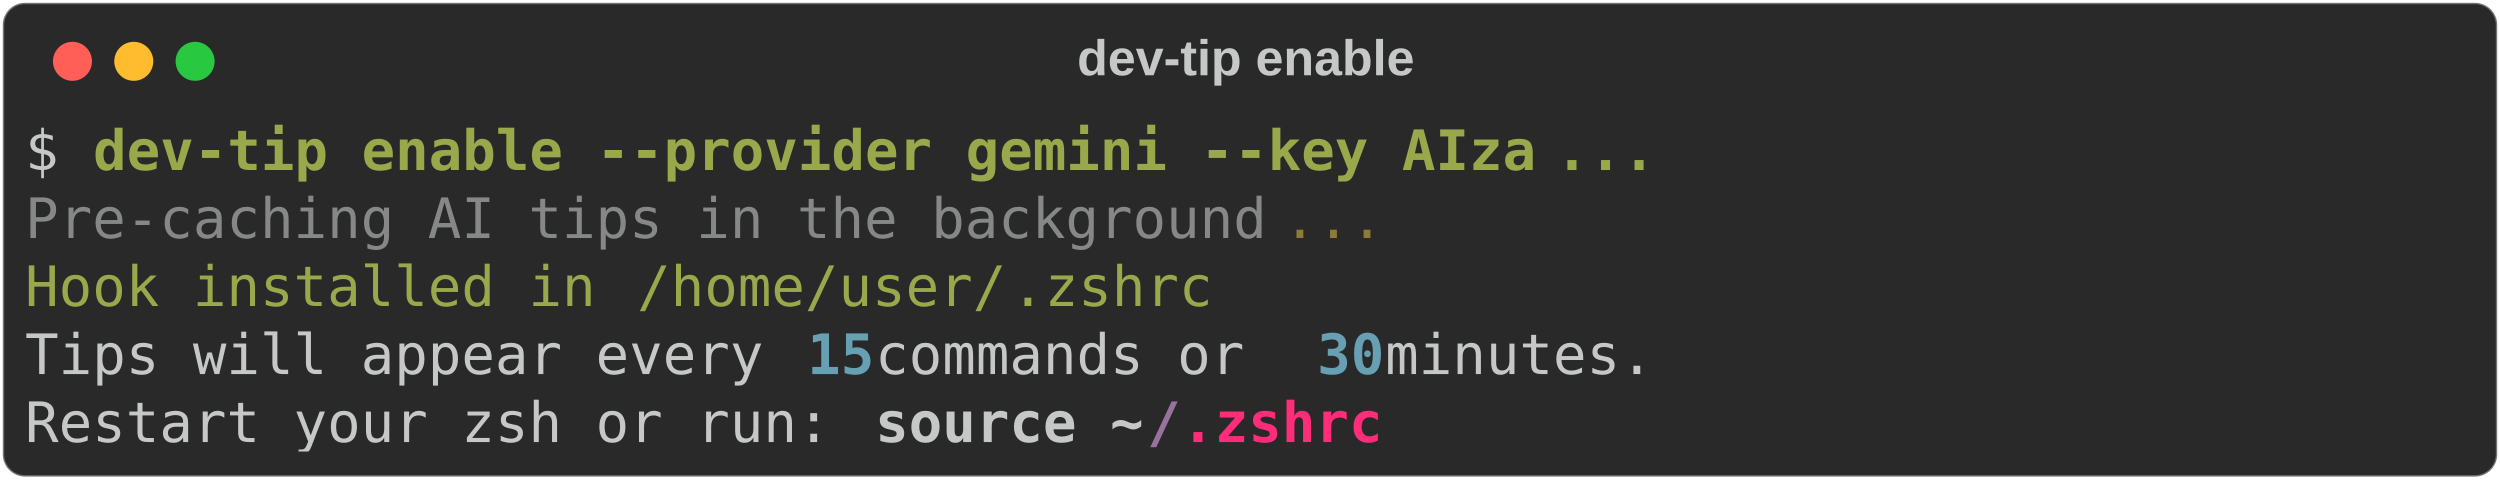
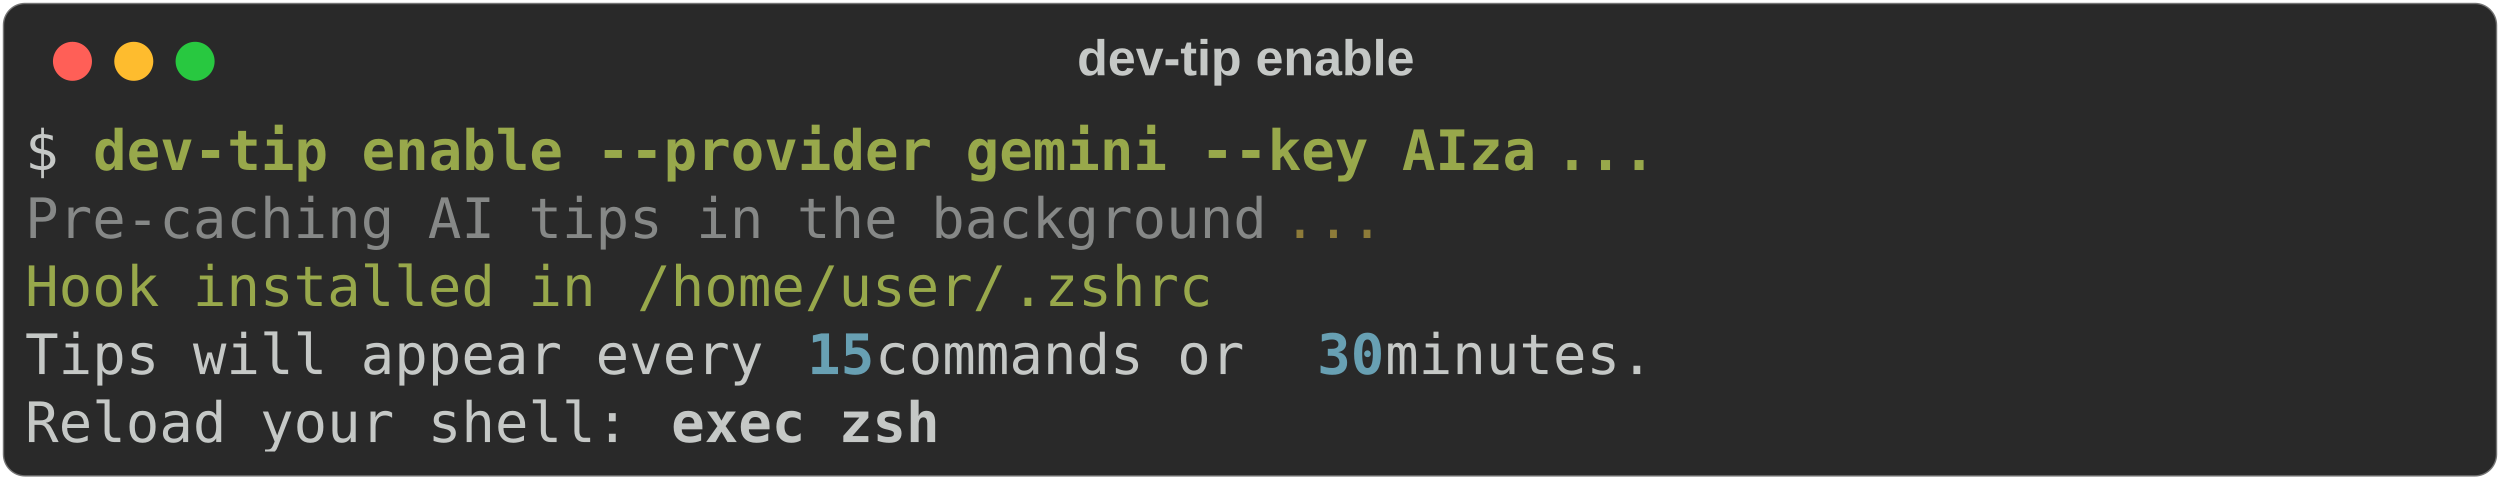
<svg xmlns="http://www.w3.org/2000/svg" class="rich-terminal" viewBox="0 0 897 172.0">
  <style>

    @font-face {
        font-family: "Fira Code";
        src: local("FiraCode-Regular"),
                url("https://cdnjs.cloudflare.com/ajax/libs/firacode/6.2.0/woff2/FiraCode-Regular.woff2") format("woff2"),
                url("https://cdnjs.cloudflare.com/ajax/libs/firacode/6.2.0/woff/FiraCode-Regular.woff") format("woff");
        font-style: normal;
        font-weight: 400;
    }
    @font-face {
        font-family: "Fira Code";
        src: local("FiraCode-Bold"),
                url("https://cdnjs.cloudflare.com/ajax/libs/firacode/6.2.0/woff2/FiraCode-Bold.woff2") format("woff2"),
                url("https://cdnjs.cloudflare.com/ajax/libs/firacode/6.2.0/woff/FiraCode-Bold.woff") format("woff");
        font-style: bold;
        font-weight: 700;
    }

-     .terminal-1566548822-matrix {
+     .terminal-3667420291-matrix {
        font-family: Fira Code, monospace;
        font-size: 20px;
        line-height: 24.4px;
        font-variant-east-asian: full-width;
    }

-     .terminal-1566548822-title {
+     .terminal-3667420291-title {
        font-size: 18px;
        font-weight: bold;
        font-family: arial;
    }

-     .terminal-1566548822-r1 { fill: #c5c8c6 }
- .terminal-1566548822-r2 { fill: #98a84b;font-weight: bold }
- .terminal-1566548822-r3 { fill: #868887 }
- .terminal-1566548822-r4 { fill: #8d7b39 }
- .terminal-1566548822-r5 { fill: #98a84b }
- .terminal-1566548822-r6 { fill: #68a0b3;font-weight: bold }
- .terminal-1566548822-r7 { fill: #c5c8c6;font-weight: bold }
- .terminal-1566548822-r8 { fill: #98729f;font-weight: bold }
- .terminal-1566548822-r9 { fill: #ff2c7a;font-weight: bold }
+     .terminal-3667420291-r1 { fill: #c5c8c6 }
+ .terminal-3667420291-r2 { fill: #98a84b;font-weight: bold }
+ .terminal-3667420291-r3 { fill: #868887 }
+ .terminal-3667420291-r4 { fill: #8d7b39 }
+ .terminal-3667420291-r5 { fill: #98a84b }
+ .terminal-3667420291-r6 { fill: #68a0b3;font-weight: bold }
+ .terminal-3667420291-r7 { fill: #c5c8c6;font-weight: bold }
    </style>
  <defs>
-     <clipPath id="terminal-1566548822-clip-terminal">
+     <clipPath id="terminal-3667420291-clip-terminal">
      <rect x="0" y="0" width="877.4" height="121.0" />
    </clipPath>
-     <clipPath id="terminal-1566548822-line-0">
+     <clipPath id="terminal-3667420291-line-0">
      <rect x="0" y="1.5" width="878.4" height="24.65" />
    </clipPath>
-     <clipPath id="terminal-1566548822-line-1">
+     <clipPath id="terminal-3667420291-line-1">
      <rect x="0" y="25.9" width="878.4" height="24.65" />
    </clipPath>
-     <clipPath id="terminal-1566548822-line-2">
+     <clipPath id="terminal-3667420291-line-2">
      <rect x="0" y="50.3" width="878.4" height="24.65" />
    </clipPath>
-     <clipPath id="terminal-1566548822-line-3">
+     <clipPath id="terminal-3667420291-line-3">
      <rect x="0" y="74.7" width="878.4" height="24.65" />
    </clipPath>
  </defs>
  <rect fill="#292929" stroke="rgba(255,255,255,0.35)" stroke-width="1" x="1" y="1" width="895" height="170" rx="8" />
-   <text class="terminal-1566548822-title" fill="#c5c8c6" text-anchor="middle" x="447" y="27">dev-tip enable</text>
+   <text class="terminal-3667420291-title" fill="#c5c8c6" text-anchor="middle" x="447" y="27">dev-tip enable</text>
  <g transform="translate(26,22)">
    <circle cx="0" cy="0" r="7" fill="#ff5f57" />
    <circle cx="22" cy="0" r="7" fill="#febc2e" />
    <circle cx="44" cy="0" r="7" fill="#28c840" />
  </g>
-   <g transform="translate(9, 41)" clip-path="url(#terminal-1566548822-clip-terminal)">
-     <g class="terminal-1566548822-matrix">
-       <text class="terminal-1566548822-r1" x="0" y="20" textLength="24.4" clip-path="url(#terminal-1566548822-line-0)">$ </text>
-       <text class="terminal-1566548822-r2" x="24.4" y="20" textLength="524.6" clip-path="url(#terminal-1566548822-line-0)">dev-tip enable --provider gemini --key AIza</text>
-       <text class="terminal-1566548822-r2" x="549" y="20" textLength="36.6" clip-path="url(#terminal-1566548822-line-0)">...</text>
-       <text class="terminal-1566548822-r1" x="878.4" y="20" textLength="12.2" clip-path="url(#terminal-1566548822-line-0)">
+   <g transform="translate(9, 41)" clip-path="url(#terminal-3667420291-clip-terminal)">
+     <g class="terminal-3667420291-matrix">
+       <text class="terminal-3667420291-r1" x="0" y="20" textLength="24.4" clip-path="url(#terminal-3667420291-line-0)">$ </text>
+       <text class="terminal-3667420291-r2" x="24.4" y="20" textLength="524.6" clip-path="url(#terminal-3667420291-line-0)">dev-tip enable --provider gemini --key AIza</text>
+       <text class="terminal-3667420291-r2" x="549" y="20" textLength="36.6" clip-path="url(#terminal-3667420291-line-0)">...</text>
+       <text class="terminal-3667420291-r1" x="878.4" y="20" textLength="12.2" clip-path="url(#terminal-3667420291-line-0)">
</text>
-       <text class="terminal-1566548822-r3" x="0" y="44.4" textLength="451.4" clip-path="url(#terminal-1566548822-line-1)">Pre-caching AI tips in the background</text>
-       <text class="terminal-1566548822-r4" x="451.4" y="44.4" textLength="36.6" clip-path="url(#terminal-1566548822-line-1)">...</text>
-       <text class="terminal-1566548822-r1" x="878.4" y="44.4" textLength="12.2" clip-path="url(#terminal-1566548822-line-1)">
+       <text class="terminal-3667420291-r3" x="0" y="44.4" textLength="451.4" clip-path="url(#terminal-3667420291-line-1)">Pre-caching AI tips in the background</text>
+       <text class="terminal-3667420291-r4" x="451.4" y="44.4" textLength="36.6" clip-path="url(#terminal-3667420291-line-1)">...</text>
+       <text class="terminal-3667420291-r1" x="878.4" y="44.4" textLength="12.2" clip-path="url(#terminal-3667420291-line-1)">
</text>
-       <text class="terminal-1566548822-r5" x="0" y="68.8" textLength="219.6" clip-path="url(#terminal-1566548822-line-2)">Hook installed in </text>
-       <text class="terminal-1566548822-r5" x="219.6" y="68.8" textLength="134.2" clip-path="url(#terminal-1566548822-line-2)">/home/user/</text>
-       <text class="terminal-1566548822-r5" x="353.8" y="68.8" textLength="73.2" clip-path="url(#terminal-1566548822-line-2)">.zshrc</text>
-       <text class="terminal-1566548822-r1" x="878.4" y="68.8" textLength="12.2" clip-path="url(#terminal-1566548822-line-2)">
+       <text class="terminal-3667420291-r5" x="0" y="68.8" textLength="219.6" clip-path="url(#terminal-3667420291-line-2)">Hook installed in </text>
+       <text class="terminal-3667420291-r5" x="219.6" y="68.8" textLength="134.2" clip-path="url(#terminal-3667420291-line-2)">/home/user/</text>
+       <text class="terminal-3667420291-r5" x="353.8" y="68.8" textLength="73.2" clip-path="url(#terminal-3667420291-line-2)">.zshrc</text>
+       <text class="terminal-3667420291-r1" x="878.4" y="68.8" textLength="12.2" clip-path="url(#terminal-3667420291-line-2)">
</text>
-       <text class="terminal-1566548822-r1" x="0" y="93.2" textLength="280.6" clip-path="url(#terminal-1566548822-line-3)">Tips will appear every </text>
-       <text class="terminal-1566548822-r6" x="280.6" y="93.2" textLength="24.4" clip-path="url(#terminal-1566548822-line-3)">15</text>
-       <text class="terminal-1566548822-r1" x="305" y="93.2" textLength="158.6" clip-path="url(#terminal-1566548822-line-3)"> commands or </text>
-       <text class="terminal-1566548822-r6" x="463.6" y="93.2" textLength="24.4" clip-path="url(#terminal-1566548822-line-3)">30</text>
-       <text class="terminal-1566548822-r1" x="488" y="93.2" textLength="109.8" clip-path="url(#terminal-1566548822-line-3)"> minutes.</text>
-       <text class="terminal-1566548822-r1" x="878.4" y="93.2" textLength="12.2" clip-path="url(#terminal-1566548822-line-3)">
+       <text class="terminal-3667420291-r1" x="0" y="93.2" textLength="280.6" clip-path="url(#terminal-3667420291-line-3)">Tips will appear every </text>
+       <text class="terminal-3667420291-r6" x="280.6" y="93.2" textLength="24.4" clip-path="url(#terminal-3667420291-line-3)">15</text>
+       <text class="terminal-3667420291-r1" x="305" y="93.2" textLength="158.6" clip-path="url(#terminal-3667420291-line-3)"> commands or </text>
+       <text class="terminal-3667420291-r6" x="463.6" y="93.2" textLength="24.4" clip-path="url(#terminal-3667420291-line-3)">30</text>
+       <text class="terminal-3667420291-r1" x="488" y="93.2" textLength="109.8" clip-path="url(#terminal-3667420291-line-3)"> minutes.</text>
+       <text class="terminal-3667420291-r1" x="878.4" y="93.2" textLength="12.2" clip-path="url(#terminal-3667420291-line-3)">
</text>
-       <text class="terminal-1566548822-r1" x="0" y="117.6" textLength="305" clip-path="url(#terminal-1566548822-line-4)">Restart your zsh or run: </text>
-       <text class="terminal-1566548822-r7" x="305" y="117.6" textLength="97.6" clip-path="url(#terminal-1566548822-line-4)">source ~</text>
-       <text class="terminal-1566548822-r8" x="402.6" y="117.6" textLength="12.2" clip-path="url(#terminal-1566548822-line-4)">/</text>
-       <text class="terminal-1566548822-r9" x="414.8" y="117.6" textLength="73.2" clip-path="url(#terminal-1566548822-line-4)">.zshrc</text>
-       <text class="terminal-1566548822-r1" x="878.4" y="117.6" textLength="12.2" clip-path="url(#terminal-1566548822-line-4)">
+       <text class="terminal-3667420291-r1" x="0" y="117.6" textLength="231.8" clip-path="url(#terminal-3667420291-line-4)">Reload your shell: </text>
+       <text class="terminal-3667420291-r7" x="231.8" y="117.6" textLength="97.6" clip-path="url(#terminal-3667420291-line-4)">exec zsh</text>
+       <text class="terminal-3667420291-r1" x="878.4" y="117.6" textLength="12.2" clip-path="url(#terminal-3667420291-line-4)">
</text>
    </g>
  </g>
</svg>
